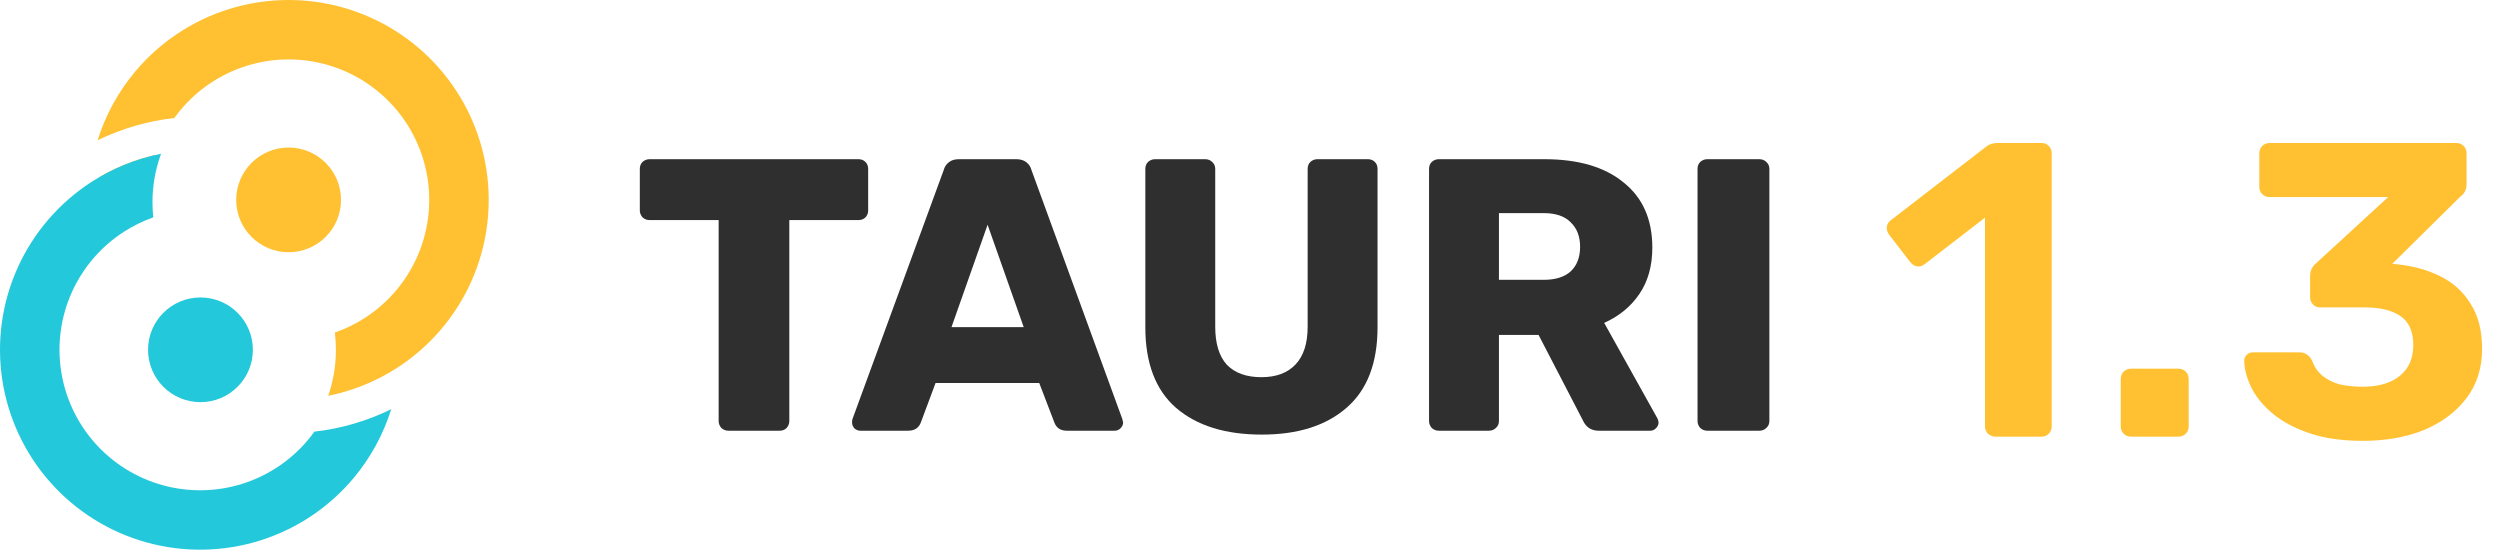
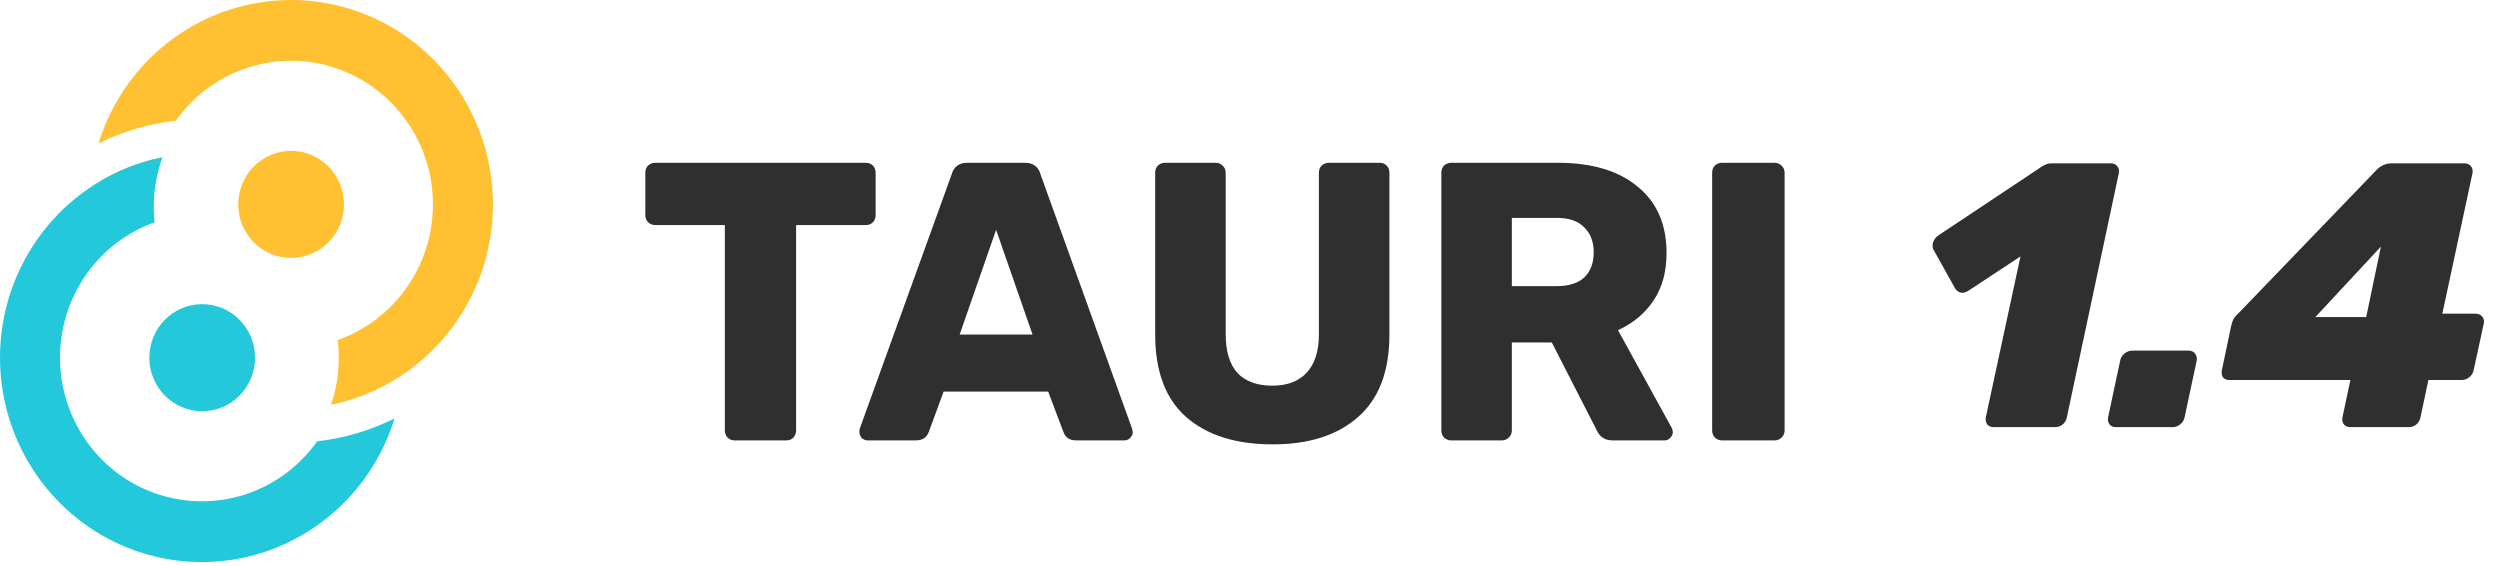
- <svg xmlns="http://www.w3.org/2000/svg" width="584" height="129" viewBox="0 0 584 129" fill="none">
-   <path d="M170.144 100.615C169.539 100.615 168.995 100.403 168.511 99.98C168.087 99.497 167.876 98.953 167.876 98.349V51.414H151.729C151.124 51.414 150.58 51.203 150.096 50.78C149.673 50.297 149.461 49.753 149.461 49.149V39.454C149.461 38.789 149.673 38.246 150.096 37.823C150.58 37.4 151.124 37.188 151.729 37.188H200.532C201.197 37.188 201.742 37.4 202.165 37.823C202.588 38.246 202.8 38.789 202.8 39.454V49.149C202.8 49.813 202.588 50.357 202.165 50.78C201.742 51.203 201.197 51.414 200.532 51.414H184.385V98.349C184.385 98.953 184.174 99.497 183.75 99.98C183.327 100.403 182.783 100.615 182.118 100.615H170.144Z" fill="#2F2F2F" />
-   <path d="M200.949 100.615C200.465 100.615 200.012 100.433 199.588 100.071C199.225 99.648 199.044 99.195 199.044 98.712C199.044 98.349 199.074 98.078 199.135 97.896L220.452 39.725C220.633 39.001 221.027 38.397 221.631 37.913C222.236 37.43 223.022 37.188 223.99 37.188H237.415C238.383 37.188 239.169 37.43 239.774 37.913C240.379 38.397 240.772 39.001 240.953 39.725L262.18 97.896L262.361 98.712C262.361 99.195 262.149 99.648 261.726 100.071C261.363 100.433 260.91 100.615 260.365 100.615H249.208C247.756 100.615 246.789 99.98 246.305 98.712L242.767 89.47H218.547L215.1 98.712C214.616 99.98 213.618 100.615 212.107 100.615H200.949ZM239.139 76.422L230.703 52.501L222.266 76.422H239.139Z" fill="#2F2F2F" />
-   <path d="M294.763 101.521C286.236 101.521 279.554 99.437 274.716 95.269C269.938 91.101 267.549 84.818 267.549 76.422V39.454C267.549 38.789 267.761 38.246 268.184 37.823C268.668 37.4 269.213 37.188 269.817 37.188H281.519C282.184 37.188 282.729 37.4 283.152 37.823C283.636 38.246 283.878 38.789 283.878 39.454V76.331C283.878 80.258 284.785 83.218 286.599 85.211C288.474 87.144 291.165 88.111 294.672 88.111C298.12 88.111 300.78 87.114 302.655 85.121C304.53 83.127 305.467 80.197 305.467 76.331V39.454C305.467 38.789 305.679 38.246 306.102 37.823C306.586 37.4 307.13 37.188 307.735 37.188H319.528C320.193 37.188 320.737 37.4 321.16 37.823C321.584 38.246 321.795 38.789 321.795 39.454V76.422C321.795 84.818 319.376 91.101 314.538 95.269C309.761 99.437 303.169 101.521 294.763 101.521Z" fill="#2F2F2F" />
-   <path d="M336.093 100.615C335.488 100.615 334.944 100.403 334.46 99.98C334.036 99.497 333.825 98.953 333.825 98.349V39.454C333.825 38.789 334.036 38.246 334.46 37.823C334.944 37.4 335.488 37.188 336.093 37.188H360.766C368.689 37.188 374.857 39.001 379.272 42.625C383.747 46.189 385.984 51.263 385.984 57.847C385.984 62.076 384.986 65.67 382.991 68.63C380.995 71.59 378.244 73.855 374.736 75.425L387.164 97.715C387.345 98.078 387.436 98.41 387.436 98.712C387.436 99.195 387.224 99.648 386.801 100.071C386.438 100.433 386.015 100.615 385.531 100.615H373.466C371.712 100.615 370.473 99.799 369.747 98.168L359.406 78.234H350.153V98.349C350.153 99.014 349.911 99.557 349.427 99.98C349.004 100.403 348.46 100.615 347.794 100.615H336.093ZM360.585 65.368C363.367 65.368 365.483 64.703 366.935 63.374C368.386 61.985 369.112 60.082 369.112 57.666C369.112 55.25 368.386 53.347 366.935 51.958C365.544 50.508 363.427 49.783 360.585 49.783H350.153V65.368H360.585Z" fill="#2F2F2F" />
-   <path d="M398.812 100.615C398.207 100.615 397.663 100.403 397.179 99.98C396.755 99.497 396.544 98.953 396.544 98.349V39.454C396.544 38.789 396.755 38.246 397.179 37.823C397.663 37.4 398.207 37.188 398.812 37.188H410.967C411.632 37.188 412.177 37.4 412.6 37.823C413.084 38.246 413.326 38.789 413.326 39.454V98.349C413.326 99.014 413.084 99.557 412.6 99.98C412.177 100.403 411.632 100.615 410.967 100.615H398.812Z" fill="#2F2F2F" />
-   <path d="M79.661 46.694C79.661 53.448 74.18 58.923 67.418 58.923C60.656 58.923 55.175 53.448 55.175 46.694C55.175 39.94 60.656 34.465 67.418 34.465C74.18 34.465 79.661 39.94 79.661 46.694Z" fill="#FFC131" />
-   <ellipse cx="46.827" cy="81.715" rx="12.243" ry="12.229" transform="rotate(180 46.8267 81.7145)" fill="#24C8DB" />
-   <path fill-rule="evenodd" clip-rule="evenodd" d="M92.793 85.91C87.852 89.1 82.377 91.314 76.664 92.466C77.834 89.098 78.469 85.48 78.469 81.715C78.469 80.349 78.385 79.002 78.223 77.68C80.681 76.825 83.041 75.677 85.249 74.252C90.562 70.822 94.771 65.932 97.369 60.171C99.967 54.41 100.845 48.021 99.896 41.774C98.948 35.526 96.213 29.685 92.021 24.953C87.83 20.22 82.359 16.797 76.266 15.095C70.174 13.393 63.719 13.484 57.678 15.358C51.636 17.231 46.264 20.808 42.208 25.657C41.689 26.278 41.194 26.917 40.724 27.571C34.465 28.266 28.403 30.035 22.797 32.772C24.621 26.937 27.584 21.49 31.543 16.757C37.315 9.856 44.959 4.766 53.557 2.1C62.154 -0.566 71.34 -0.696 80.01 1.726C88.68 4.148 96.465 9.019 102.43 15.754C108.396 22.489 112.287 30.802 113.637 39.692C114.987 48.583 113.738 57.674 110.04 65.873C106.343 74.071 100.354 81.029 92.793 85.91ZM23.353 41.288L34.813 42.694C35.086 40.475 35.584 38.301 36.293 36.203C31.747 37.245 27.386 38.96 23.353 41.288Z" fill="#FFC131" />
-   <path fill-rule="evenodd" clip-rule="evenodd" d="M21.373 42.498C26.351 39.285 31.87 37.061 37.63 35.917C36.328 39.449 35.617 43.267 35.617 47.25C35.617 48.441 35.681 49.618 35.805 50.776C33.396 51.627 31.083 52.758 28.917 54.157C23.604 57.587 19.395 62.476 16.797 68.238C14.198 73.999 13.321 80.387 14.269 86.635C15.218 92.882 17.952 98.723 22.144 103.456C26.336 108.189 31.807 111.612 37.899 113.314C43.991 115.016 50.446 114.925 56.488 113.051C62.53 111.177 67.901 107.601 71.957 102.752C72.479 102.127 72.977 101.486 73.449 100.827C79.713 100.122 85.777 98.341 91.383 95.59C89.56 101.443 86.592 106.906 82.623 111.652C76.851 118.553 69.207 123.642 60.609 126.309C52.011 128.975 42.825 129.105 34.156 126.683C25.486 124.261 17.7 119.389 11.735 112.654C5.77 105.919 1.879 97.607 0.529 88.716C-0.821 79.826 0.427 70.735 4.125 62.536C7.823 54.337 13.812 47.379 21.373 42.498ZM90.747 87.112L90.746 87.112C90.647 87.17 90.548 87.227 90.448 87.284C90.548 87.227 90.647 87.17 90.747 87.112ZM78.817 91.959C78.505 92.037 78.193 92.113 77.88 92.186C77.88 92.186 77.879 92.186 77.879 92.186C78.193 92.113 78.505 92.037 78.817 91.959Z" fill="#24C8DB" />
-   <path d="M466.146 102C465.493 102 464.905 101.771 464.382 101.314C463.925 100.857 463.696 100.269 463.696 99.55V50.844L449.584 61.722C448.996 62.179 448.375 62.343 447.722 62.212C447.134 62.081 446.611 61.722 446.154 61.134L441.254 54.764C440.862 54.176 440.699 53.555 440.764 52.902C440.895 52.249 441.254 51.726 441.842 51.334L464.186 34.086C464.578 33.825 464.937 33.661 465.264 33.596C465.656 33.465 466.081 33.4 466.538 33.4H476.926C477.579 33.4 478.135 33.629 478.592 34.086C479.049 34.543 479.278 35.131 479.278 35.85V99.55C479.278 100.269 479.049 100.857 478.592 101.314C478.135 101.771 477.579 102 476.926 102H466.146ZM497.851 102C497.132 102 496.544 101.771 496.087 101.314C495.629 100.857 495.401 100.269 495.401 99.55V88.574C495.401 87.855 495.629 87.267 496.087 86.81C496.544 86.353 497.132 86.124 497.851 86.124H508.827C509.545 86.124 510.133 86.353 510.591 86.81C511.048 87.267 511.277 87.855 511.277 88.574V99.55C511.277 100.269 511.048 100.857 510.591 101.314C510.133 101.771 509.545 102 508.827 102H497.851ZM551.983 102.98C547.148 102.98 542.999 102.392 539.537 101.216C536.074 100.04 533.232 98.537 531.011 96.708C528.789 94.879 527.123 92.886 526.013 90.73C524.902 88.509 524.314 86.385 524.249 84.36C524.249 83.772 524.445 83.282 524.837 82.89C525.229 82.498 525.719 82.302 526.307 82.302H537.087C537.805 82.302 538.393 82.465 538.851 82.792C539.308 83.053 539.733 83.543 540.125 84.262C540.647 85.765 541.497 86.973 542.673 87.888C543.849 88.803 545.221 89.456 546.789 89.848C548.422 90.175 550.153 90.338 551.983 90.338C555.641 90.338 558.516 89.489 560.607 87.79C562.697 86.091 563.743 83.707 563.743 80.636C563.743 77.5 562.763 75.246 560.803 73.874C558.843 72.502 556.066 71.816 552.473 71.816H541.987C541.333 71.816 540.778 71.587 540.321 71.13C539.863 70.673 539.635 70.117 539.635 69.464V64.662C539.635 63.878 539.765 63.225 540.027 62.702C540.353 62.179 540.68 61.787 541.007 61.526L557.863 46.042H530.227C529.508 46.042 528.92 45.813 528.463 45.356C528.005 44.899 527.777 44.343 527.777 43.69V35.85C527.777 35.131 528.005 34.543 528.463 34.086C528.92 33.629 529.508 33.4 530.227 33.4H573.739C574.457 33.4 575.045 33.629 575.503 34.086C575.96 34.543 576.189 35.131 576.189 35.85V42.906C576.189 43.625 576.058 44.245 575.797 44.768C575.535 45.225 575.209 45.585 574.817 45.846L558.843 61.624L559.823 61.722C563.677 62.114 567.107 63.061 570.113 64.564C573.118 66.067 575.47 68.223 577.169 71.032C578.933 73.776 579.815 77.271 579.815 81.518C579.815 85.961 578.606 89.783 576.189 92.984C573.771 96.185 570.472 98.668 566.291 100.432C562.109 102.131 557.34 102.98 551.983 102.98Z" fill="#FFC131" />
+ <svg xmlns="http://www.w3.org/2000/svg" width="597" height="135" viewBox="0 0 597 135" fill="none">
+   <path d="M476.102 102C475.442 102 474.932 101.79 474.572 101.37C474.212 100.89 474.092 100.32 474.212 99.66L482.492 61.23L470.072 69.42C469.412 69.84 468.782 69.99 468.182 69.87C467.582 69.69 467.132 69.33 466.832 68.79L461.612 59.43C461.432 58.89 461.462 58.29 461.702 57.63C462.002 56.97 462.452 56.46 463.052 56.1L487.802 39.63C488.222 39.39 488.552 39.24 488.792 39.18C489.092 39.06 489.482 39 489.962 39H504.092C504.752 39 505.262 39.24 505.622 39.72C505.982 40.14 506.102 40.68 505.982 41.34L493.562 99.66C493.442 100.32 493.112 100.89 492.572 101.37C492.032 101.79 491.432 102 490.772 102H476.102ZM505.3 102C504.64 102 504.13 101.79 503.77 101.37C503.41 100.89 503.29 100.32 503.41 99.66L506.29 86.16C506.41 85.5 506.74 84.93 507.28 84.45C507.88 83.97 508.51 83.73 509.17 83.73H522.67C523.33 83.73 523.84 83.97 524.2 84.45C524.56 84.93 524.68 85.5 524.56 86.16L521.68 99.66C521.56 100.32 521.2 100.89 520.6 101.37C520.06 101.79 519.49 102 518.89 102H505.3ZM561.271 102C560.611 102 560.101 101.79 559.741 101.37C559.381 100.89 559.261 100.32 559.381 99.66L561.271 90.75H532.381C531.721 90.75 531.211 90.54 530.851 90.12C530.551 89.64 530.461 89.07 530.581 88.41L532.831 77.7C533.011 76.98 533.221 76.41 533.461 75.99C533.761 75.57 534.061 75.24 534.361 75L567.571 40.53C568.591 39.51 569.791 39 571.171 39H588.541C589.201 39 589.711 39.24 590.071 39.72C590.431 40.14 590.551 40.68 590.431 41.34L583.231 74.91H591.151C591.871 74.91 592.411 75.15 592.771 75.63C593.131 76.05 593.251 76.59 593.131 77.25L590.701 88.41C590.581 89.07 590.221 89.64 589.621 90.12C589.081 90.54 588.481 90.75 587.821 90.75H579.901L578.011 99.66C577.891 100.32 577.561 100.89 577.021 101.37C576.481 101.79 575.881 102 575.221 102H561.271ZM552.901 75.72H565.051L568.561 58.89L552.901 75.72Z" fill="#2F2F2F" />
+   <path d="M175.428 105.169C174.805 105.169 174.244 104.948 173.745 104.506C173.308 104 173.09 103.432 173.09 102.801V53.741H156.442C155.818 53.741 155.257 53.52 154.758 53.078C154.322 52.573 154.104 52.005 154.104 51.373V41.239C154.104 40.545 154.322 39.977 154.758 39.535C155.257 39.093 155.818 38.872 156.442 38.872H206.761C207.447 38.872 208.008 39.093 208.444 39.535C208.881 39.977 209.099 40.545 209.099 41.239V51.373C209.099 52.068 208.881 52.636 208.444 53.078C208.008 53.52 207.447 53.741 206.761 53.741H190.112V102.801C190.112 103.432 189.894 104 189.458 104.506C189.021 104.948 188.46 105.169 187.774 105.169H175.428Z" fill="#2F2F2F" />
+   <path d="M207.19 105.169C206.691 105.169 206.224 104.979 205.787 104.6C205.413 104.158 205.226 103.685 205.226 103.18C205.226 102.801 205.257 102.517 205.32 102.327L227.299 41.523C227.486 40.766 227.891 40.134 228.515 39.629C229.139 39.124 229.949 38.872 230.947 38.872H244.789C245.787 38.872 246.597 39.124 247.221 39.629C247.844 40.134 248.25 40.766 248.437 41.523L270.323 102.327L270.51 103.18C270.51 103.685 270.292 104.158 269.855 104.6C269.481 104.979 269.013 105.169 268.452 105.169H256.948C255.452 105.169 254.454 104.506 253.955 103.18L250.307 93.519H225.335L221.781 103.18C221.282 104.506 220.253 105.169 218.694 105.169H207.19ZM246.566 79.881L237.868 54.878L229.17 79.881H246.566Z" fill="#2F2F2F" />
+   <path d="M303.918 106.116C295.126 106.116 288.236 103.937 283.248 99.581C278.322 95.224 275.859 88.657 275.859 79.881V41.239C275.859 40.545 276.077 39.977 276.514 39.535C277.013 39.093 277.574 38.872 278.197 38.872H290.263C290.949 38.872 291.51 39.093 291.946 39.535C292.445 39.977 292.695 40.545 292.695 41.239V79.786C292.695 83.89 293.63 86.984 295.5 89.068C297.433 91.088 300.208 92.099 303.825 92.099C307.379 92.099 310.122 91.057 312.055 88.973C313.988 86.889 314.955 83.827 314.955 79.786V41.239C314.955 40.545 315.173 39.977 315.609 39.535C316.108 39.093 316.669 38.872 317.293 38.872H329.452C330.138 38.872 330.699 39.093 331.135 39.535C331.572 39.977 331.79 40.545 331.79 41.239V79.881C331.79 88.657 329.296 95.224 324.308 99.581C319.382 103.937 312.585 106.116 303.918 106.116Z" fill="#2F2F2F" />
+   <path d="M346.531 105.169C345.908 105.169 345.346 104.948 344.847 104.506C344.411 104 344.193 103.432 344.193 102.801V41.239C344.193 40.545 344.411 39.977 344.847 39.535C345.346 39.093 345.908 38.872 346.531 38.872H371.971C380.139 38.872 386.499 40.766 391.051 44.554C395.665 48.279 397.972 53.583 397.972 60.465C397.972 64.885 396.943 68.642 394.886 71.736C392.828 74.83 389.991 77.198 386.375 78.839L399.188 102.138C399.375 102.517 399.469 102.864 399.469 103.18C399.469 103.685 399.251 104.158 398.814 104.6C398.44 104.979 398.003 105.169 397.505 105.169H385.065C383.257 105.169 381.979 104.316 381.23 102.611L370.568 81.775H361.028V102.801C361.028 103.495 360.779 104.064 360.28 104.506C359.843 104.948 359.282 105.169 358.596 105.169H346.531ZM371.784 68.326C374.652 68.326 376.835 67.632 378.331 66.243C379.828 64.79 380.576 62.802 380.576 60.276C380.576 57.75 379.828 55.761 378.331 54.309C376.897 52.794 374.715 52.036 371.784 52.036H361.028V68.326H371.784Z" fill="#2F2F2F" />
+   <path d="M411.198 105.169C410.574 105.169 410.013 104.948 409.514 104.506C409.078 104 408.86 103.432 408.86 102.801V41.239C408.86 40.545 409.078 39.977 409.514 39.535C410.013 39.093 410.574 38.872 411.198 38.872H423.731C424.417 38.872 424.978 39.093 425.414 39.535C425.913 39.977 426.163 40.545 426.163 41.239V102.801C426.163 103.495 425.913 104.064 425.414 104.506C424.978 104.948 424.417 105.169 423.731 105.169H411.198Z" fill="#2F2F2F" />
+   <path d="M82.135 48.807C82.135 55.867 76.483 61.59 69.511 61.59C62.539 61.59 56.888 55.867 56.888 48.807C56.888 41.748 62.539 36.024 69.511 36.024C76.483 36.024 82.135 41.748 82.135 48.807Z" fill="#FFC131" />
+   <ellipse cx="48.281" cy="85.413" rx="12.624" ry="12.783" transform="rotate(180 48.2807 85.4134)" fill="#24C8DB" />
+   <path fill-rule="evenodd" clip-rule="evenodd" d="M95.675 89.799C90.581 93.133 84.936 95.447 79.045 96.651C80.251 93.13 80.906 89.349 80.906 85.413C80.906 83.986 80.82 82.578 80.653 81.196C83.187 80.302 85.62 79.102 87.897 77.612C93.375 74.027 97.714 68.916 100.393 62.894C103.072 56.872 103.977 50.195 102.999 43.665C102.021 37.134 99.201 31.029 94.879 26.082C90.558 21.135 84.917 17.557 78.635 15.778C72.354 13.999 65.698 14.094 59.469 16.053C53.24 18.011 47.702 21.749 43.52 26.818C42.984 27.467 42.473 28.135 41.989 28.819C35.535 29.545 29.285 31.395 23.505 34.256C25.386 28.157 28.441 22.463 32.523 17.515C38.474 10.302 46.355 4.982 55.22 2.195C64.085 -0.592 73.556 -0.728 82.495 1.804C91.434 4.336 99.461 9.428 105.612 16.467C111.762 23.507 115.774 32.196 117.166 41.489C118.558 50.782 117.271 60.284 113.458 68.854C109.646 77.424 103.471 84.697 95.675 89.799ZM24.079 43.157L35.895 44.627C36.176 42.307 36.689 40.035 37.42 37.842C32.734 38.931 28.236 40.724 24.079 43.157Z" fill="#FFC131" />
+   <path fill-rule="evenodd" clip-rule="evenodd" d="M22.037 44.422C27.169 41.063 32.86 38.739 38.799 37.543C37.456 41.235 36.723 45.225 36.723 49.389C36.723 50.634 36.789 51.864 36.917 53.075C34.433 53.963 32.049 55.146 29.815 56.608C24.337 60.194 19.997 65.304 17.318 71.326C14.639 77.349 13.734 84.026 14.712 90.556C15.691 97.087 18.51 103.192 22.832 108.139C27.154 113.086 32.794 116.664 39.076 118.443C45.358 120.222 52.013 120.127 58.242 118.168C64.472 116.21 70.01 112.471 74.192 107.403C74.73 106.75 75.243 106.079 75.73 105.391C82.189 104.654 88.441 102.792 94.221 99.917C92.341 106.034 89.281 111.745 85.189 116.706C79.237 123.919 71.356 129.239 62.491 132.026C53.626 134.813 44.155 134.949 35.216 132.417C26.277 129.885 18.25 124.793 12.1 117.753C5.949 110.714 1.937 102.025 0.545 92.732C-0.847 83.439 0.441 73.937 4.253 65.367C8.066 56.797 14.241 49.524 22.037 44.422ZM80.782 96.242C80.621 96.282 80.46 96.32 80.298 96.358C80.298 96.358 80.298 96.358 80.298 96.358C80.46 96.32 80.621 96.282 80.782 96.242Z" fill="#24C8DB" />
</svg>
